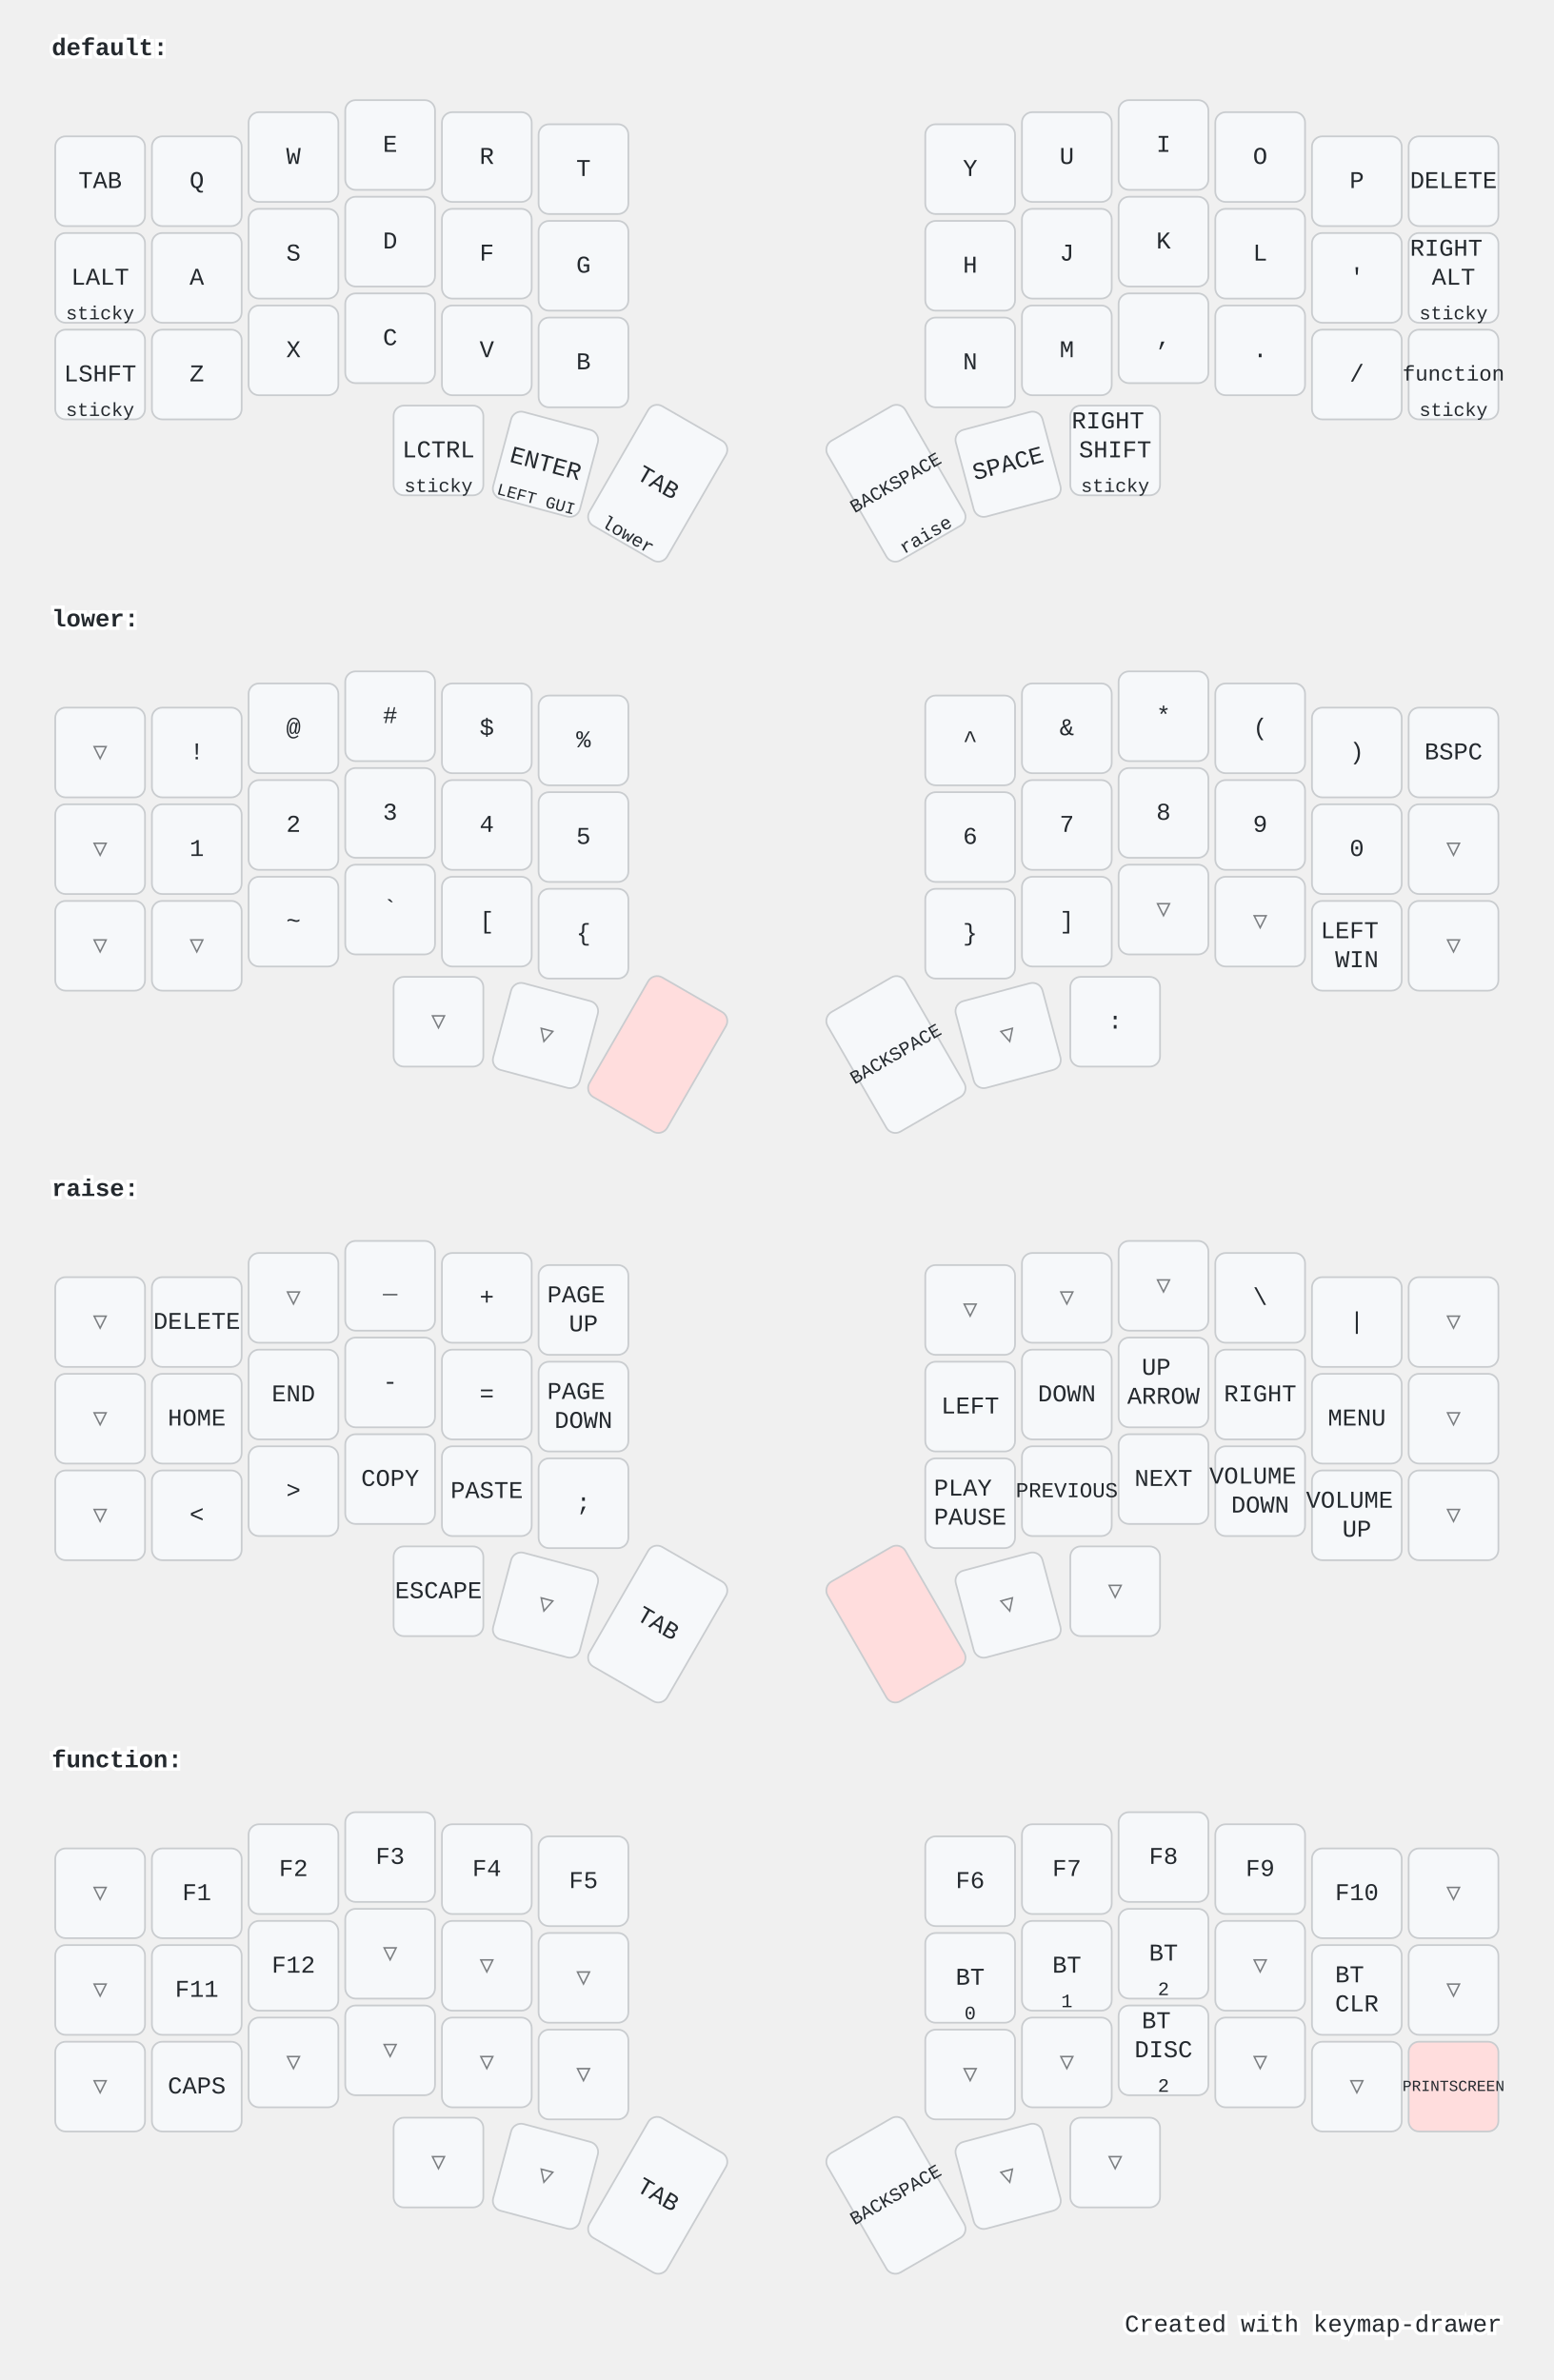
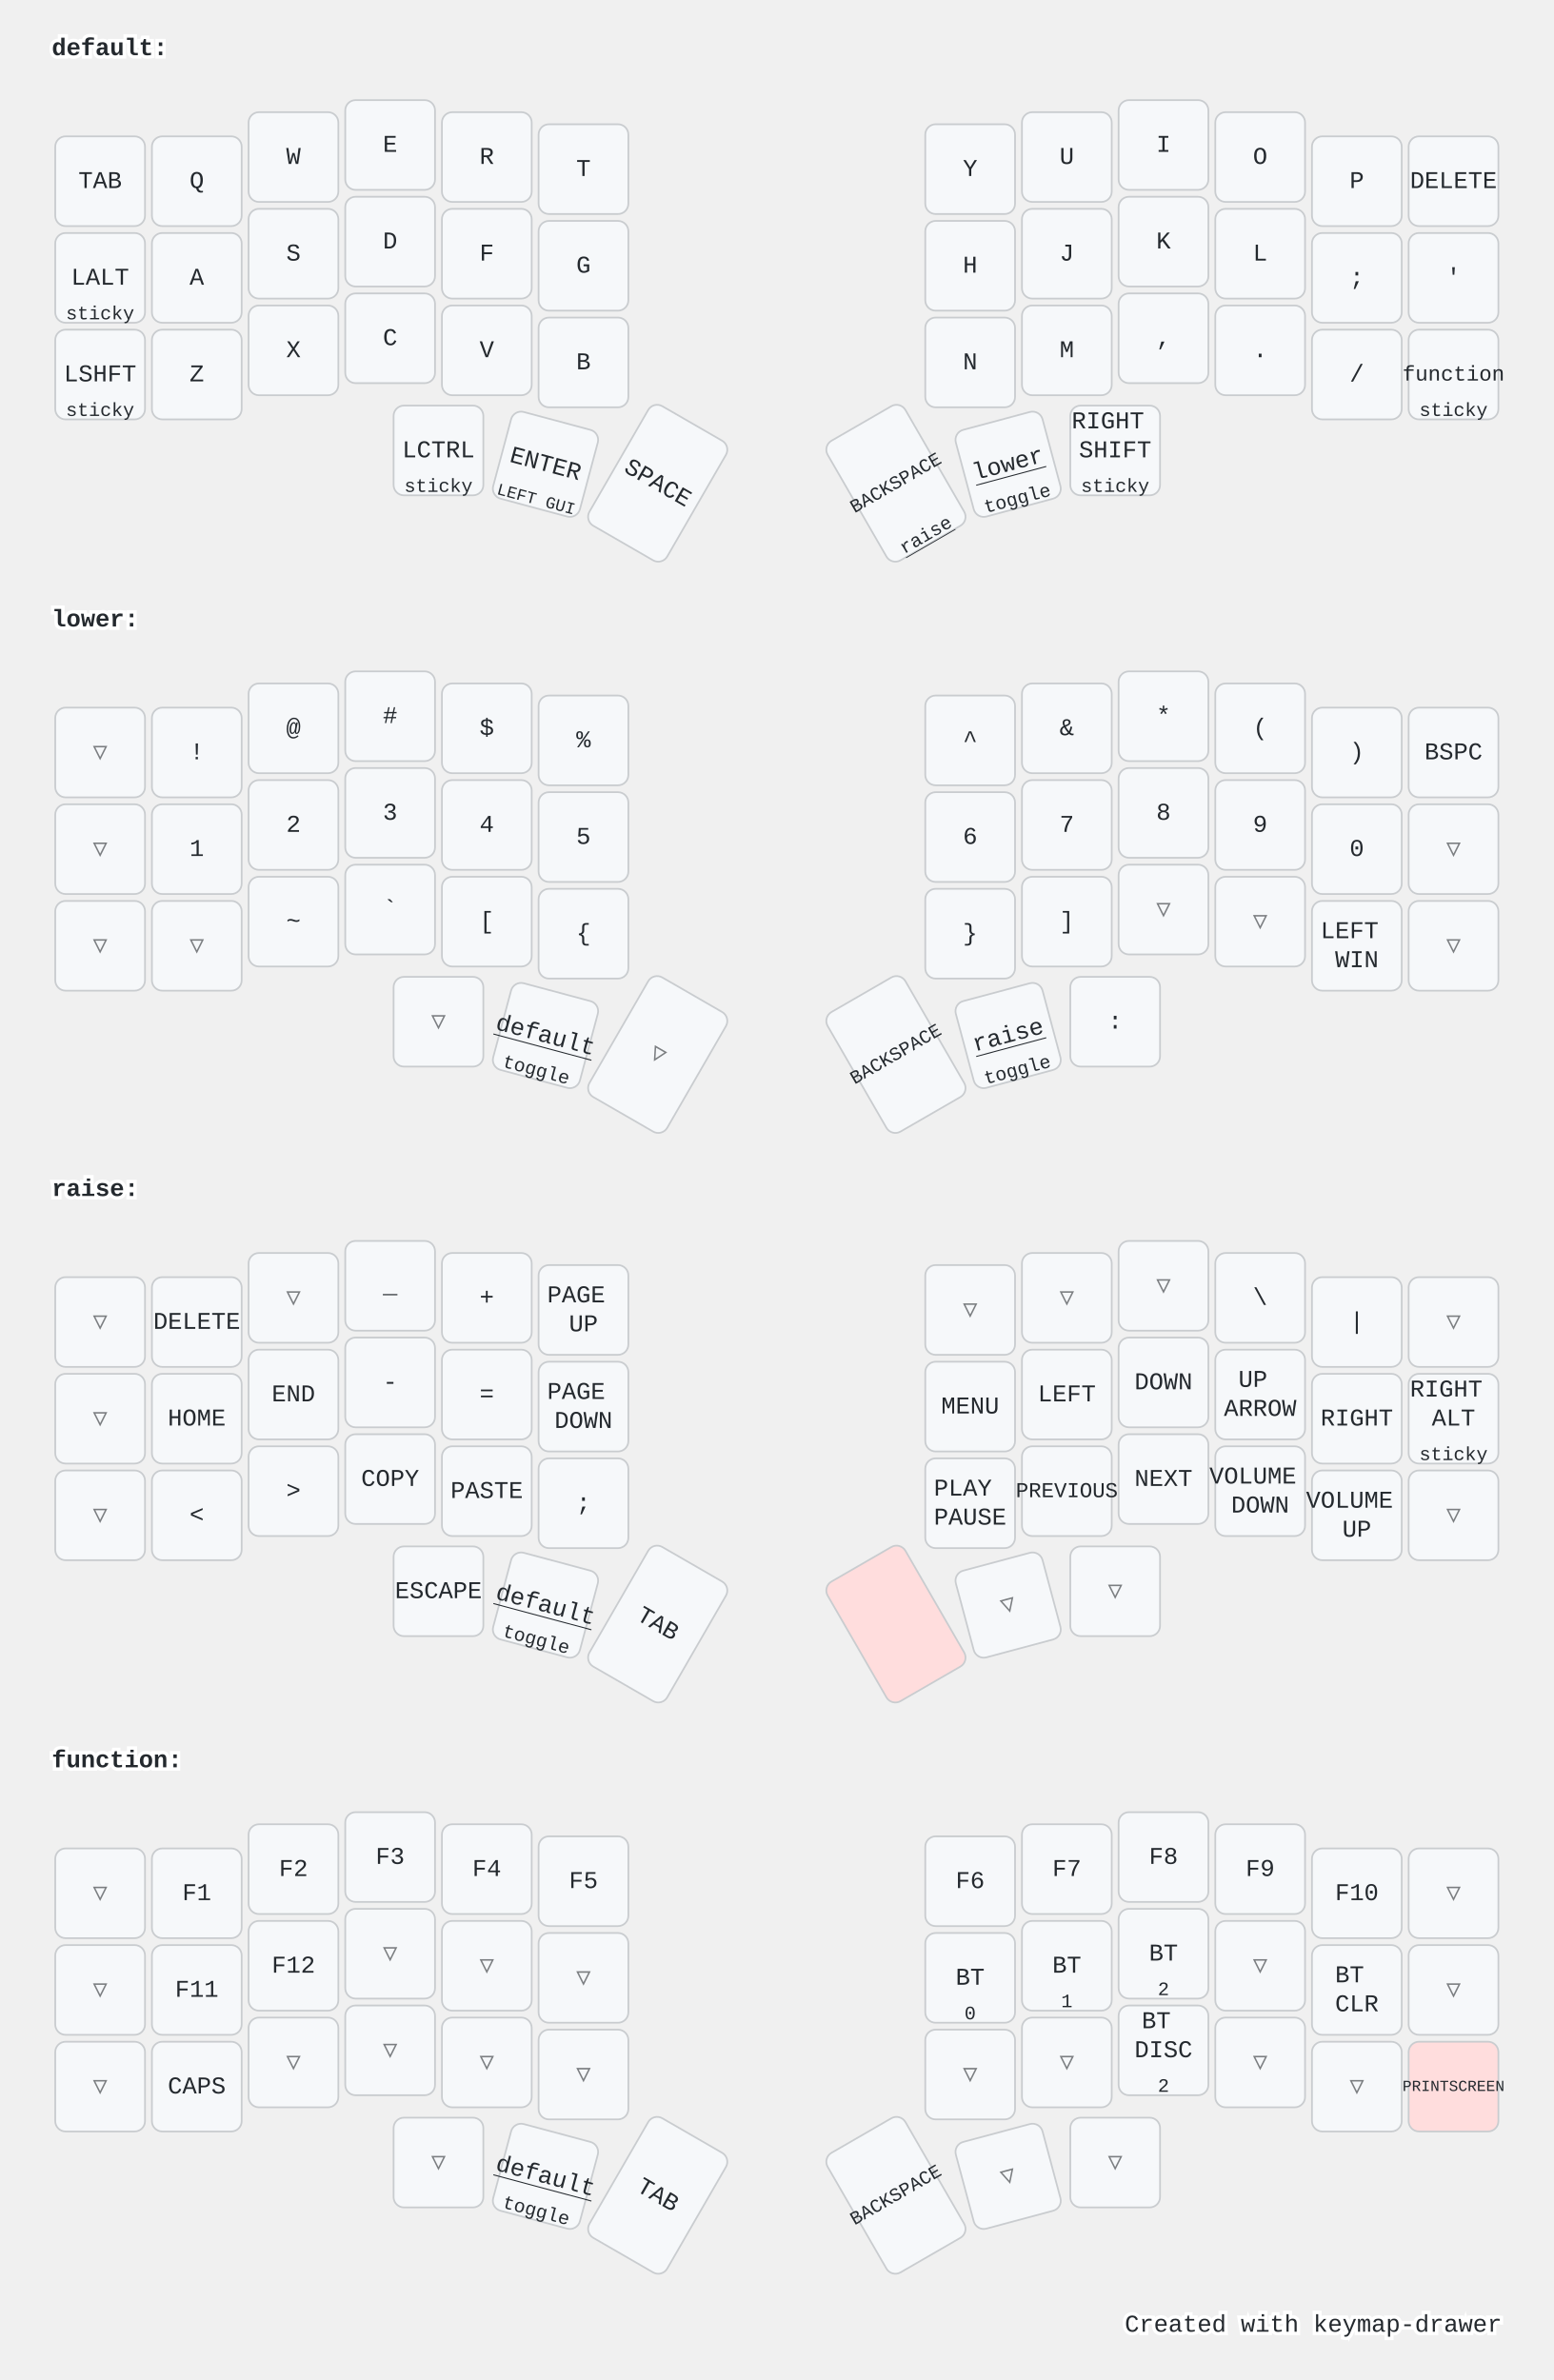
<svg xmlns="http://www.w3.org/2000/svg" width="900" height="1379" viewBox="0 0 900 1379" class="keymap">
  <style>/* inherit to force styles through use tags */
svg path {
    fill: inherit;
}

/* font and background color specifications */
svg.keymap {
    font-family: SFMono-Regular,Consolas,Liberation Mono,Menlo,monospace;
    font-size: 14px;
    font-kerning: normal;
    text-rendering: optimizeLegibility;
    fill: #24292e;
}

/* default key styling */
rect.key {
    fill: #f6f8fa;
}

rect.key, rect.combo {
    stroke: #c9cccf;
    stroke-width: 1;
}

/* default key side styling, only used is draw_key_sides is set */
rect.side {
    filter: brightness(90%);
}

/* color accent for combo boxes */
rect.combo, rect.combo-separate {
    fill: #cdf;
}

/* color accent for held keys */
rect.held, rect.combo.held {
    fill: #fdd;
}

/* color accent for ghost (optional) keys */
rect.ghost, rect.combo.ghost {
    stroke-dasharray: 4, 4;
    stroke-width: 2;
}

text {
    text-anchor: middle;
    dominant-baseline: middle;
}

/* styling for layer labels */
text.label {
    font-weight: bold;
    text-anchor: start;
    stroke: white;
    stroke-width: 4;
    paint-order: stroke;
}

/* styling for optional footer */
text.footer {
    text-anchor: end;
    dominant-baseline: auto;
    stroke: white;
    stroke-width: 4;
    paint-order: stroke;
}

- /* styling for combo tap, and key hold/shifted label text */
- text.combo, text.hold, text.shifted {
+ /* styling for combo tap, and key non-tap label text */
+ text.combo, text.hold, text.shifted, text.left, text.right {
    font-size: 11px;
}

text.hold {
    text-anchor: middle;
    dominant-baseline: auto;
}

text.shifted {
    text-anchor: middle;
    dominant-baseline: hanging;
}

+ text.left {
+     text-anchor: start;
+ }
+ 
+ text.right {
+     text-anchor: end;
+ }
+ 
+ text.layer-activator {
+     text-decoration: underline;
+ }
+ 
/* styling for hold/shifted label text in combo box */
- text.combo.hold, text.combo.shifted {
+ text.combo.hold, text.combo.shifted, text.combo.left, text.combo.right {
    font-size: 8px;
}

/* lighter symbol for transparent keys */
text.trans {
    fill: #7b7e81;
}

/* styling for combo dendrons */
path.combo {
    stroke-width: 1;
    stroke: gray;
    fill: none;
}

/* Start Tabler Icons Cleanup */
/* cannot use height/width with glyphs */
.icon-tabler &gt; path {
    fill: inherit;
    stroke: inherit;
    stroke-width: 2;
}
/* hide tabler's default box */
.icon-tabler &gt; path[stroke="none"][fill="none"] {
    visibility: hidden;
}
/* End Tabler Icons Cleanup */

@media (prefers-color-scheme: dark) {
svg.keymap { fill: #d1d6db; }
rect.key { fill: #3f4750; }
rect.key, rect.combo { stroke: #60666c; }
rect.combo, rect.combo-separate { fill: #1f3d7a; }
rect.held, rect.combo.held { fill: #854747; }
text.label, text.footer { stroke: black; }
text.trans { fill: #7e8184; }
path.combo { stroke: #7f7f7f; }

}</style>
  <g transform="translate(30, 0)" class="layer-default">
-     <text x="0" y="28" class="label">default:</text>
+     <text x="0" y="28" class="label" id="default">default:</text>
    <g transform="translate(0, 56)">
      <g transform="translate(28, 49)" class="key keypos-0">
        <rect rx="6" ry="6" x="-26" y="-26" width="52" height="52" class="key" />
        <text x="0" y="0" class="key tap">TAB</text>
      </g>
      <g transform="translate(84, 49)" class="key keypos-1">
        <rect rx="6" ry="6" x="-26" y="-26" width="52" height="52" class="key" />
        <text x="0" y="0" class="key tap">Q</text>
      </g>
      <g transform="translate(140, 35)" class="key keypos-2">
        <rect rx="6" ry="6" x="-26" y="-26" width="52" height="52" class="key" />
        <text x="0" y="0" class="key tap">W</text>
      </g>
      <g transform="translate(196, 28)" class="key keypos-3">
        <rect rx="6" ry="6" x="-26" y="-26" width="52" height="52" class="key" />
        <text x="0" y="0" class="key tap">E</text>
      </g>
      <g transform="translate(252, 35)" class="key keypos-4">
        <rect rx="6" ry="6" x="-26" y="-26" width="52" height="52" class="key" />
        <text x="0" y="0" class="key tap">R</text>
      </g>
      <g transform="translate(308, 42)" class="key keypos-5">
        <rect rx="6" ry="6" x="-26" y="-26" width="52" height="52" class="key" />
        <text x="0" y="0" class="key tap">T</text>
      </g>
      <g transform="translate(532, 42)" class="key keypos-6">
        <rect rx="6" ry="6" x="-26" y="-26" width="52" height="52" class="key" />
        <text x="0" y="0" class="key tap">Y</text>
      </g>
      <g transform="translate(588, 35)" class="key keypos-7">
        <rect rx="6" ry="6" x="-26" y="-26" width="52" height="52" class="key" />
        <text x="0" y="0" class="key tap">U</text>
      </g>
      <g transform="translate(644, 28)" class="key keypos-8">
        <rect rx="6" ry="6" x="-26" y="-26" width="52" height="52" class="key" />
        <text x="0" y="0" class="key tap">I</text>
      </g>
      <g transform="translate(700, 35)" class="key keypos-9">
        <rect rx="6" ry="6" x="-26" y="-26" width="52" height="52" class="key" />
        <text x="0" y="0" class="key tap">O</text>
      </g>
      <g transform="translate(756, 49)" class="key keypos-10">
        <rect rx="6" ry="6" x="-26" y="-26" width="52" height="52" class="key" />
        <text x="0" y="0" class="key tap">P</text>
      </g>
      <g transform="translate(812, 49)" class="key keypos-11">
        <rect rx="6" ry="6" x="-26" y="-26" width="52" height="52" class="key" />
        <text x="0" y="0" class="key tap">DELETE</text>
      </g>
      <g transform="translate(28, 105)" class="key keypos-12">
        <rect rx="6" ry="6" x="-26" y="-26" width="52" height="52" class="key" />
        <text x="0" y="0" class="key tap">LALT</text>
        <text x="0" y="24" class="key hold">sticky</text>
      </g>
      <g transform="translate(84, 105)" class="key keypos-13">
        <rect rx="6" ry="6" x="-26" y="-26" width="52" height="52" class="key" />
        <text x="0" y="0" class="key tap">A</text>
      </g>
      <g transform="translate(140, 91)" class="key keypos-14">
        <rect rx="6" ry="6" x="-26" y="-26" width="52" height="52" class="key" />
        <text x="0" y="0" class="key tap">S</text>
      </g>
      <g transform="translate(196, 84)" class="key keypos-15">
        <rect rx="6" ry="6" x="-26" y="-26" width="52" height="52" class="key" />
        <text x="0" y="0" class="key tap">D</text>
      </g>
      <g transform="translate(252, 91)" class="key keypos-16">
        <rect rx="6" ry="6" x="-26" y="-26" width="52" height="52" class="key" />
        <text x="0" y="0" class="key tap">F</text>
      </g>
      <g transform="translate(308, 98)" class="key keypos-17">
        <rect rx="6" ry="6" x="-26" y="-26" width="52" height="52" class="key" />
        <text x="0" y="0" class="key tap">G</text>
      </g>
      <g transform="translate(532, 98)" class="key keypos-18">
        <rect rx="6" ry="6" x="-26" y="-26" width="52" height="52" class="key" />
        <text x="0" y="0" class="key tap">H</text>
      </g>
      <g transform="translate(588, 91)" class="key keypos-19">
        <rect rx="6" ry="6" x="-26" y="-26" width="52" height="52" class="key" />
        <text x="0" y="0" class="key tap">J</text>
      </g>
      <g transform="translate(644, 84)" class="key keypos-20">
        <rect rx="6" ry="6" x="-26" y="-26" width="52" height="52" class="key" />
        <text x="0" y="0" class="key tap">K</text>
      </g>
      <g transform="translate(700, 91)" class="key keypos-21">
        <rect rx="6" ry="6" x="-26" y="-26" width="52" height="52" class="key" />
        <text x="0" y="0" class="key tap">L</text>
      </g>
      <g transform="translate(756, 105)" class="key keypos-22">
        <rect rx="6" ry="6" x="-26" y="-26" width="52" height="52" class="key" />
+         <text x="0" y="0" class="key tap">;</text>
+       </g>
+       <g transform="translate(812, 105)" class="key keypos-23">
+         <rect rx="6" ry="6" x="-26" y="-26" width="52" height="52" class="key" />
        <text x="0" y="0" class="key tap">'</text>
-       </g>
-       <g transform="translate(812, 105)" class="key keypos-23">
-         <rect rx="6" ry="6" x="-26" y="-26" width="52" height="52" class="key" />
-         <text x="0" y="0" class="key tap">
-           <tspan x="0" dy="-1.2em">RIGHT</tspan>
-           <tspan x="0" dy="1.2em">ALT</tspan>
-         </text>
-         <text x="0" y="24" class="key hold">sticky</text>
      </g>
      <g transform="translate(28, 161)" class="key keypos-24">
        <rect rx="6" ry="6" x="-26" y="-26" width="52" height="52" class="key" />
        <text x="0" y="0" class="key tap">LSHFT</text>
        <text x="0" y="24" class="key hold">sticky</text>
      </g>
      <g transform="translate(84, 161)" class="key keypos-25">
        <rect rx="6" ry="6" x="-26" y="-26" width="52" height="52" class="key" />
        <text x="0" y="0" class="key tap">Z</text>
      </g>
      <g transform="translate(140, 147)" class="key keypos-26">
        <rect rx="6" ry="6" x="-26" y="-26" width="52" height="52" class="key" />
        <text x="0" y="0" class="key tap">X</text>
      </g>
      <g transform="translate(196, 140)" class="key keypos-27">
        <rect rx="6" ry="6" x="-26" y="-26" width="52" height="52" class="key" />
        <text x="0" y="0" class="key tap">C</text>
      </g>
      <g transform="translate(252, 147)" class="key keypos-28">
        <rect rx="6" ry="6" x="-26" y="-26" width="52" height="52" class="key" />
        <text x="0" y="0" class="key tap">V</text>
      </g>
      <g transform="translate(308, 154)" class="key keypos-29">
        <rect rx="6" ry="6" x="-26" y="-26" width="52" height="52" class="key" />
        <text x="0" y="0" class="key tap">B</text>
      </g>
      <g transform="translate(532, 154)" class="key keypos-30">
        <rect rx="6" ry="6" x="-26" y="-26" width="52" height="52" class="key" />
        <text x="0" y="0" class="key tap">N</text>
      </g>
      <g transform="translate(588, 147)" class="key keypos-31">
        <rect rx="6" ry="6" x="-26" y="-26" width="52" height="52" class="key" />
        <text x="0" y="0" class="key tap">M</text>
      </g>
      <g transform="translate(644, 140)" class="key keypos-32">
        <rect rx="6" ry="6" x="-26" y="-26" width="52" height="52" class="key" />
        <text x="0" y="0" class="key tap">,</text>
      </g>
      <g transform="translate(700, 147)" class="key keypos-33">
        <rect rx="6" ry="6" x="-26" y="-26" width="52" height="52" class="key" />
        <text x="0" y="0" class="key tap">.</text>
      </g>
      <g transform="translate(756, 161)" class="key keypos-34">
        <rect rx="6" ry="6" x="-26" y="-26" width="52" height="52" class="key" />
        <text x="0" y="0" class="key tap">/</text>
      </g>
      <g transform="translate(812, 161)" class="key keypos-35">
        <rect rx="6" ry="6" x="-26" y="-26" width="52" height="52" class="key" />
-         <text x="0" y="0" class="key tap">
-           <tspan style="font-size: 88%">function</tspan>
-         </text>
+         <a href="#function">
+           <text x="0" y="0" class="key tap layer-activator">
+             <tspan style="font-size: 88%">function</tspan>
+           </text>
+         </a>
        <text x="0" y="24" class="key hold">sticky</text>
      </g>
      <g transform="translate(224, 205)" class="key keypos-36">
        <rect rx="6" ry="6" x="-26" y="-26" width="52" height="52" class="key" />
        <text x="0" y="0" class="key tap">LCTRL</text>
        <text x="0" y="24" class="key hold">sticky</text>
      </g>
      <g transform="translate(286, 213) rotate(15.0)" class="key keypos-37">
        <rect rx="6" ry="6" x="-26" y="-26" width="52" height="52" class="key" />
        <text x="0" y="0" class="key tap">ENTER</text>
        <text x="0" y="24" class="key hold">
          <tspan style="font-size: 88%">LEFT GUI</tspan>
        </text>
      </g>
      <g transform="translate(351, 224) rotate(30.0)" class="key keypos-38">
        <rect rx="6" ry="6" x="-26" y="-40" width="52" height="80" class="key" />
-         <text x="0" y="0" class="key tap">TAB</text>
-         <text x="0" y="38" class="key hold">lower</text>
+         <text x="0" y="0" class="key tap">SPACE</text>
      </g>
      <g transform="translate(489, 224) rotate(-30.0)" class="key keypos-39">
        <rect rx="6" ry="6" x="-26" y="-40" width="52" height="80" class="key" />
        <text x="0" y="0" class="key tap">
          <tspan style="font-size: 78%">BACKSPACE</tspan>
        </text>
-         <text x="0" y="38" class="key hold">raise</text>
+         <a href="#raise">
+           <text x="0" y="38" class="key hold layer-activator">raise</text>
+         </a>
      </g>
      <g transform="translate(554, 213) rotate(-15.0)" class="key keypos-40">
        <rect rx="6" ry="6" x="-26" y="-26" width="52" height="52" class="key" />
-         <text x="0" y="0" class="key tap">SPACE</text>
+         <a href="#lower">
+           <text x="0" y="0" class="key tap layer-activator">lower</text>
+         </a>
+         <text x="0" y="24" class="key hold">toggle</text>
      </g>
      <g transform="translate(616, 205)" class="key keypos-41">
        <rect rx="6" ry="6" x="-26" y="-26" width="52" height="52" class="key" />
        <text x="0" y="0" class="key tap">
          <tspan x="0" dy="-1.2em">RIGHT</tspan>
          <tspan x="0" dy="1.2em">SHIFT</tspan>
        </text>
        <text x="0" y="24" class="key hold">sticky</text>
      </g>
    </g>
  </g>
  <g transform="translate(30, 331)" class="layer-lower">
-     <text x="0" y="28" class="label">lower:</text>
+     <text x="0" y="28" class="label" id="lower">lower:</text>
    <g transform="translate(0, 56)">
      <g transform="translate(28, 49)" class="key trans keypos-0">
        <rect rx="6" ry="6" x="-26" y="-26" width="52" height="52" class="key trans" />
        <text x="0" y="0" class="key trans tap">▽</text>
      </g>
      <g transform="translate(84, 49)" class="key keypos-1">
        <rect rx="6" ry="6" x="-26" y="-26" width="52" height="52" class="key" />
        <text x="0" y="0" class="key tap">!</text>
      </g>
      <g transform="translate(140, 35)" class="key keypos-2">
        <rect rx="6" ry="6" x="-26" y="-26" width="52" height="52" class="key" />
        <text x="0" y="0" class="key tap">@</text>
      </g>
      <g transform="translate(196, 28)" class="key keypos-3">
        <rect rx="6" ry="6" x="-26" y="-26" width="52" height="52" class="key" />
        <text x="0" y="0" class="key tap">#</text>
      </g>
      <g transform="translate(252, 35)" class="key keypos-4">
        <rect rx="6" ry="6" x="-26" y="-26" width="52" height="52" class="key" />
        <text x="0" y="0" class="key tap">$</text>
      </g>
      <g transform="translate(308, 42)" class="key keypos-5">
        <rect rx="6" ry="6" x="-26" y="-26" width="52" height="52" class="key" />
        <text x="0" y="0" class="key tap">%</text>
      </g>
      <g transform="translate(532, 42)" class="key keypos-6">
        <rect rx="6" ry="6" x="-26" y="-26" width="52" height="52" class="key" />
        <text x="0" y="0" class="key tap">^</text>
      </g>
      <g transform="translate(588, 35)" class="key keypos-7">
        <rect rx="6" ry="6" x="-26" y="-26" width="52" height="52" class="key" />
        <text x="0" y="0" class="key tap">&amp;</text>
      </g>
      <g transform="translate(644, 28)" class="key keypos-8">
        <rect rx="6" ry="6" x="-26" y="-26" width="52" height="52" class="key" />
        <text x="0" y="0" class="key tap">*</text>
      </g>
      <g transform="translate(700, 35)" class="key keypos-9">
        <rect rx="6" ry="6" x="-26" y="-26" width="52" height="52" class="key" />
        <text x="0" y="0" class="key tap">(</text>
      </g>
      <g transform="translate(756, 49)" class="key keypos-10">
        <rect rx="6" ry="6" x="-26" y="-26" width="52" height="52" class="key" />
        <text x="0" y="0" class="key tap">)</text>
      </g>
      <g transform="translate(812, 49)" class="key keypos-11">
        <rect rx="6" ry="6" x="-26" y="-26" width="52" height="52" class="key" />
        <text x="0" y="0" class="key tap">BSPC</text>
      </g>
      <g transform="translate(28, 105)" class="key trans keypos-12">
        <rect rx="6" ry="6" x="-26" y="-26" width="52" height="52" class="key trans" />
        <text x="0" y="0" class="key trans tap">▽</text>
      </g>
      <g transform="translate(84, 105)" class="key keypos-13">
        <rect rx="6" ry="6" x="-26" y="-26" width="52" height="52" class="key" />
        <text x="0" y="0" class="key tap">1</text>
      </g>
      <g transform="translate(140, 91)" class="key keypos-14">
        <rect rx="6" ry="6" x="-26" y="-26" width="52" height="52" class="key" />
        <text x="0" y="0" class="key tap">2</text>
      </g>
      <g transform="translate(196, 84)" class="key keypos-15">
        <rect rx="6" ry="6" x="-26" y="-26" width="52" height="52" class="key" />
        <text x="0" y="0" class="key tap">3</text>
      </g>
      <g transform="translate(252, 91)" class="key keypos-16">
        <rect rx="6" ry="6" x="-26" y="-26" width="52" height="52" class="key" />
        <text x="0" y="0" class="key tap">4</text>
      </g>
      <g transform="translate(308, 98)" class="key keypos-17">
        <rect rx="6" ry="6" x="-26" y="-26" width="52" height="52" class="key" />
        <text x="0" y="0" class="key tap">5</text>
      </g>
      <g transform="translate(532, 98)" class="key keypos-18">
        <rect rx="6" ry="6" x="-26" y="-26" width="52" height="52" class="key" />
        <text x="0" y="0" class="key tap">6</text>
      </g>
      <g transform="translate(588, 91)" class="key keypos-19">
        <rect rx="6" ry="6" x="-26" y="-26" width="52" height="52" class="key" />
        <text x="0" y="0" class="key tap">7</text>
      </g>
      <g transform="translate(644, 84)" class="key keypos-20">
        <rect rx="6" ry="6" x="-26" y="-26" width="52" height="52" class="key" />
        <text x="0" y="0" class="key tap">8</text>
      </g>
      <g transform="translate(700, 91)" class="key keypos-21">
        <rect rx="6" ry="6" x="-26" y="-26" width="52" height="52" class="key" />
        <text x="0" y="0" class="key tap">9</text>
      </g>
      <g transform="translate(756, 105)" class="key keypos-22">
        <rect rx="6" ry="6" x="-26" y="-26" width="52" height="52" class="key" />
        <text x="0" y="0" class="key tap">0</text>
      </g>
      <g transform="translate(812, 105)" class="key trans keypos-23">
        <rect rx="6" ry="6" x="-26" y="-26" width="52" height="52" class="key trans" />
        <text x="0" y="0" class="key trans tap">▽</text>
      </g>
      <g transform="translate(28, 161)" class="key trans keypos-24">
        <rect rx="6" ry="6" x="-26" y="-26" width="52" height="52" class="key trans" />
        <text x="0" y="0" class="key trans tap">▽</text>
      </g>
      <g transform="translate(84, 161)" class="key trans keypos-25">
        <rect rx="6" ry="6" x="-26" y="-26" width="52" height="52" class="key trans" />
        <text x="0" y="0" class="key trans tap">▽</text>
      </g>
      <g transform="translate(140, 147)" class="key keypos-26">
        <rect rx="6" ry="6" x="-26" y="-26" width="52" height="52" class="key" />
        <text x="0" y="0" class="key tap">~</text>
      </g>
      <g transform="translate(196, 140)" class="key keypos-27">
        <rect rx="6" ry="6" x="-26" y="-26" width="52" height="52" class="key" />
        <text x="0" y="0" class="key tap">`</text>
      </g>
      <g transform="translate(252, 147)" class="key keypos-28">
        <rect rx="6" ry="6" x="-26" y="-26" width="52" height="52" class="key" />
        <text x="0" y="0" class="key tap">[</text>
      </g>
      <g transform="translate(308, 154)" class="key keypos-29">
        <rect rx="6" ry="6" x="-26" y="-26" width="52" height="52" class="key" />
        <text x="0" y="0" class="key tap">{</text>
      </g>
      <g transform="translate(532, 154)" class="key keypos-30">
        <rect rx="6" ry="6" x="-26" y="-26" width="52" height="52" class="key" />
        <text x="0" y="0" class="key tap">}</text>
      </g>
      <g transform="translate(588, 147)" class="key keypos-31">
        <rect rx="6" ry="6" x="-26" y="-26" width="52" height="52" class="key" />
        <text x="0" y="0" class="key tap">]</text>
      </g>
      <g transform="translate(644, 140)" class="key trans keypos-32">
        <rect rx="6" ry="6" x="-26" y="-26" width="52" height="52" class="key trans" />
        <text x="0" y="0" class="key trans tap">▽</text>
      </g>
      <g transform="translate(700, 147)" class="key trans keypos-33">
        <rect rx="6" ry="6" x="-26" y="-26" width="52" height="52" class="key trans" />
        <text x="0" y="0" class="key trans tap">▽</text>
      </g>
      <g transform="translate(756, 161)" class="key keypos-34">
        <rect rx="6" ry="6" x="-26" y="-26" width="52" height="52" class="key" />
        <text x="0" y="0" class="key tap">
          <tspan x="0" dy="-0.6em">LEFT</tspan>
          <tspan x="0" dy="1.2em">WIN</tspan>
        </text>
      </g>
      <g transform="translate(812, 161)" class="key trans keypos-35">
        <rect rx="6" ry="6" x="-26" y="-26" width="52" height="52" class="key trans" />
        <text x="0" y="0" class="key trans tap">▽</text>
      </g>
      <g transform="translate(224, 205)" class="key trans keypos-36">
        <rect rx="6" ry="6" x="-26" y="-26" width="52" height="52" class="key trans" />
        <text x="0" y="0" class="key trans tap">▽</text>
      </g>
-       <g transform="translate(286, 213) rotate(15.0)" class="key trans keypos-37">
-         <rect rx="6" ry="6" x="-26" y="-26" width="52" height="52" class="key trans" />
-         <text x="0" y="0" class="key trans tap">▽</text>
-       </g>
-       <g transform="translate(351, 224) rotate(30.0)" class="key held keypos-38">
-         <rect rx="6" ry="6" x="-26" y="-40" width="52" height="80" class="key held" />
+       <g transform="translate(286, 213) rotate(15.0)" class="key keypos-37">
+         <rect rx="6" ry="6" x="-26" y="-26" width="52" height="52" class="key" />
+         <a href="#default">
+           <text x="0" y="0" class="key tap layer-activator">default</text>
+         </a>
+         <text x="0" y="24" class="key hold">toggle</text>
+       </g>
+       <g transform="translate(351, 224) rotate(30.0)" class="key trans keypos-38">
+         <rect rx="6" ry="6" x="-26" y="-40" width="52" height="80" class="key trans" />
+         <text x="0" y="0" class="key trans tap">▽</text>
      </g>
      <g transform="translate(489, 224) rotate(-30.0)" class="key keypos-39">
        <rect rx="6" ry="6" x="-26" y="-40" width="52" height="80" class="key" />
        <text x="0" y="0" class="key tap">
          <tspan style="font-size: 78%">BACKSPACE</tspan>
        </text>
      </g>
-       <g transform="translate(554, 213) rotate(-15.0)" class="key trans keypos-40">
-         <rect rx="6" ry="6" x="-26" y="-26" width="52" height="52" class="key trans" />
-         <text x="0" y="0" class="key trans tap">▽</text>
+       <g transform="translate(554, 213) rotate(-15.0)" class="key keypos-40">
+         <rect rx="6" ry="6" x="-26" y="-26" width="52" height="52" class="key" />
+         <a href="#raise">
+           <text x="0" y="0" class="key tap layer-activator">raise</text>
+         </a>
+         <text x="0" y="24" class="key hold">toggle</text>
      </g>
      <g transform="translate(616, 205)" class="key keypos-41">
        <rect rx="6" ry="6" x="-26" y="-26" width="52" height="52" class="key" />
        <text x="0" y="0" class="key tap">:</text>
      </g>
    </g>
  </g>
  <g transform="translate(30, 661)" class="layer-raise">
-     <text x="0" y="28" class="label">raise:</text>
+     <text x="0" y="28" class="label" id="raise">raise:</text>
    <g transform="translate(0, 56)">
      <g transform="translate(28, 49)" class="key trans keypos-0">
        <rect rx="6" ry="6" x="-26" y="-26" width="52" height="52" class="key trans" />
        <text x="0" y="0" class="key trans tap">▽</text>
      </g>
      <g transform="translate(84, 49)" class="key keypos-1">
        <rect rx="6" ry="6" x="-26" y="-26" width="52" height="52" class="key" />
        <text x="0" y="0" class="key tap">DELETE</text>
      </g>
      <g transform="translate(140, 35)" class="key trans keypos-2">
        <rect rx="6" ry="6" x="-26" y="-26" width="52" height="52" class="key trans" />
        <text x="0" y="0" class="key trans tap">▽</text>
      </g>
      <g transform="translate(196, 28)" class="key keypos-3">
        <rect rx="6" ry="6" x="-26" y="-26" width="52" height="52" class="key" />
        <text x="0" y="0" class="key tap">_</text>
      </g>
      <g transform="translate(252, 35)" class="key keypos-4">
        <rect rx="6" ry="6" x="-26" y="-26" width="52" height="52" class="key" />
        <text x="0" y="0" class="key tap">+</text>
      </g>
      <g transform="translate(308, 42)" class="key keypos-5">
        <rect rx="6" ry="6" x="-26" y="-26" width="52" height="52" class="key" />
        <text x="0" y="0" class="key tap">
          <tspan x="0" dy="-0.6em">PAGE</tspan>
          <tspan x="0" dy="1.2em">UP</tspan>
        </text>
      </g>
      <g transform="translate(532, 42)" class="key trans keypos-6">
        <rect rx="6" ry="6" x="-26" y="-26" width="52" height="52" class="key trans" />
        <text x="0" y="0" class="key trans tap">▽</text>
      </g>
      <g transform="translate(588, 35)" class="key trans keypos-7">
        <rect rx="6" ry="6" x="-26" y="-26" width="52" height="52" class="key trans" />
        <text x="0" y="0" class="key trans tap">▽</text>
      </g>
      <g transform="translate(644, 28)" class="key trans keypos-8">
        <rect rx="6" ry="6" x="-26" y="-26" width="52" height="52" class="key trans" />
        <text x="0" y="0" class="key trans tap">▽</text>
      </g>
      <g transform="translate(700, 35)" class="key keypos-9">
        <rect rx="6" ry="6" x="-26" y="-26" width="52" height="52" class="key" />
        <text x="0" y="0" class="key tap">\</text>
      </g>
      <g transform="translate(756, 49)" class="key keypos-10">
        <rect rx="6" ry="6" x="-26" y="-26" width="52" height="52" class="key" />
        <text x="0" y="0" class="key tap">|</text>
      </g>
      <g transform="translate(812, 49)" class="key trans keypos-11">
        <rect rx="6" ry="6" x="-26" y="-26" width="52" height="52" class="key trans" />
        <text x="0" y="0" class="key trans tap">▽</text>
      </g>
      <g transform="translate(28, 105)" class="key trans keypos-12">
        <rect rx="6" ry="6" x="-26" y="-26" width="52" height="52" class="key trans" />
        <text x="0" y="0" class="key trans tap">▽</text>
      </g>
      <g transform="translate(84, 105)" class="key keypos-13">
        <rect rx="6" ry="6" x="-26" y="-26" width="52" height="52" class="key" />
        <text x="0" y="0" class="key tap">HOME</text>
      </g>
      <g transform="translate(140, 91)" class="key keypos-14">
        <rect rx="6" ry="6" x="-26" y="-26" width="52" height="52" class="key" />
        <text x="0" y="0" class="key tap">END</text>
      </g>
      <g transform="translate(196, 84)" class="key keypos-15">
        <rect rx="6" ry="6" x="-26" y="-26" width="52" height="52" class="key" />
        <text x="0" y="0" class="key tap">-</text>
      </g>
      <g transform="translate(252, 91)" class="key keypos-16">
        <rect rx="6" ry="6" x="-26" y="-26" width="52" height="52" class="key" />
        <text x="0" y="0" class="key tap">=</text>
      </g>
      <g transform="translate(308, 98)" class="key keypos-17">
        <rect rx="6" ry="6" x="-26" y="-26" width="52" height="52" class="key" />
        <text x="0" y="0" class="key tap">
          <tspan x="0" dy="-0.6em">PAGE</tspan>
          <tspan x="0" dy="1.2em">DOWN</tspan>
        </text>
      </g>
      <g transform="translate(532, 98)" class="key keypos-18">
        <rect rx="6" ry="6" x="-26" y="-26" width="52" height="52" class="key" />
+         <text x="0" y="0" class="key tap">MENU</text>
+       </g>
+       <g transform="translate(588, 91)" class="key keypos-19">
+         <rect rx="6" ry="6" x="-26" y="-26" width="52" height="52" class="key" />
        <text x="0" y="0" class="key tap">LEFT</text>
      </g>
-       <g transform="translate(588, 91)" class="key keypos-19">
+       <g transform="translate(644, 84)" class="key keypos-20">
        <rect rx="6" ry="6" x="-26" y="-26" width="52" height="52" class="key" />
        <text x="0" y="0" class="key tap">DOWN</text>
      </g>
-       <g transform="translate(644, 84)" class="key keypos-20">
+       <g transform="translate(700, 91)" class="key keypos-21">
        <rect rx="6" ry="6" x="-26" y="-26" width="52" height="52" class="key" />
        <text x="0" y="0" class="key tap">
          <tspan x="0" dy="-0.6em">UP</tspan>
          <tspan x="0" dy="1.2em">ARROW</tspan>
        </text>
      </g>
-       <g transform="translate(700, 91)" class="key keypos-21">
+       <g transform="translate(756, 105)" class="key keypos-22">
        <rect rx="6" ry="6" x="-26" y="-26" width="52" height="52" class="key" />
        <text x="0" y="0" class="key tap">RIGHT</text>
      </g>
-       <g transform="translate(756, 105)" class="key keypos-22">
-         <rect rx="6" ry="6" x="-26" y="-26" width="52" height="52" class="key" />
-         <text x="0" y="0" class="key tap">MENU</text>
-       </g>
-       <g transform="translate(812, 105)" class="key trans keypos-23">
-         <rect rx="6" ry="6" x="-26" y="-26" width="52" height="52" class="key trans" />
-         <text x="0" y="0" class="key trans tap">▽</text>
+       <g transform="translate(812, 105)" class="key keypos-23">
+         <rect rx="6" ry="6" x="-26" y="-26" width="52" height="52" class="key" />
+         <text x="0" y="0" class="key tap">
+           <tspan x="0" dy="-1.2em">RIGHT</tspan>
+           <tspan x="0" dy="1.2em">ALT</tspan>
+         </text>
+         <text x="0" y="24" class="key hold">sticky</text>
      </g>
      <g transform="translate(28, 161)" class="key trans keypos-24">
        <rect rx="6" ry="6" x="-26" y="-26" width="52" height="52" class="key trans" />
        <text x="0" y="0" class="key trans tap">▽</text>
      </g>
      <g transform="translate(84, 161)" class="key keypos-25">
        <rect rx="6" ry="6" x="-26" y="-26" width="52" height="52" class="key" />
        <text x="0" y="0" class="key tap">&lt;</text>
      </g>
      <g transform="translate(140, 147)" class="key keypos-26">
        <rect rx="6" ry="6" x="-26" y="-26" width="52" height="52" class="key" />
        <text x="0" y="0" class="key tap">&gt;</text>
      </g>
      <g transform="translate(196, 140)" class="key keypos-27">
        <rect rx="6" ry="6" x="-26" y="-26" width="52" height="52" class="key" />
        <text x="0" y="0" class="key tap">COPY</text>
      </g>
      <g transform="translate(252, 147)" class="key keypos-28">
        <rect rx="6" ry="6" x="-26" y="-26" width="52" height="52" class="key" />
        <text x="0" y="0" class="key tap">PASTE</text>
      </g>
      <g transform="translate(308, 154)" class="key keypos-29">
        <rect rx="6" ry="6" x="-26" y="-26" width="52" height="52" class="key" />
        <text x="0" y="0" class="key tap">;</text>
      </g>
      <g transform="translate(532, 154)" class="key keypos-30">
        <rect rx="6" ry="6" x="-26" y="-26" width="52" height="52" class="key" />
        <text x="0" y="0" class="key tap">
          <tspan x="0" dy="-0.6em">PLAY</tspan>
          <tspan x="0" dy="1.2em">PAUSE</tspan>
        </text>
      </g>
      <g transform="translate(588, 147)" class="key keypos-31">
        <rect rx="6" ry="6" x="-26" y="-26" width="52" height="52" class="key" />
        <text x="0" y="0" class="key tap">
          <tspan style="font-size: 88%">PREVIOUS</tspan>
        </text>
      </g>
      <g transform="translate(644, 140)" class="key keypos-32">
        <rect rx="6" ry="6" x="-26" y="-26" width="52" height="52" class="key" />
        <text x="0" y="0" class="key tap">NEXT</text>
      </g>
      <g transform="translate(700, 147)" class="key keypos-33">
        <rect rx="6" ry="6" x="-26" y="-26" width="52" height="52" class="key" />
        <text x="0" y="0" class="key tap">
          <tspan x="0" dy="-0.6em">VOLUME</tspan>
          <tspan x="0" dy="1.2em">DOWN</tspan>
        </text>
      </g>
      <g transform="translate(756, 161)" class="key keypos-34">
        <rect rx="6" ry="6" x="-26" y="-26" width="52" height="52" class="key" />
        <text x="0" y="0" class="key tap">
          <tspan x="0" dy="-0.6em">VOLUME</tspan>
          <tspan x="0" dy="1.2em">UP</tspan>
        </text>
      </g>
      <g transform="translate(812, 161)" class="key trans keypos-35">
        <rect rx="6" ry="6" x="-26" y="-26" width="52" height="52" class="key trans" />
        <text x="0" y="0" class="key trans tap">▽</text>
      </g>
      <g transform="translate(224, 205)" class="key keypos-36">
        <rect rx="6" ry="6" x="-26" y="-26" width="52" height="52" class="key" />
        <text x="0" y="0" class="key tap">ESCAPE</text>
      </g>
-       <g transform="translate(286, 213) rotate(15.0)" class="key trans keypos-37">
-         <rect rx="6" ry="6" x="-26" y="-26" width="52" height="52" class="key trans" />
-         <text x="0" y="0" class="key trans tap">▽</text>
+       <g transform="translate(286, 213) rotate(15.0)" class="key keypos-37">
+         <rect rx="6" ry="6" x="-26" y="-26" width="52" height="52" class="key" />
+         <a href="#default">
+           <text x="0" y="0" class="key tap layer-activator">default</text>
+         </a>
+         <text x="0" y="24" class="key hold">toggle</text>
      </g>
      <g transform="translate(351, 224) rotate(30.0)" class="key keypos-38">
        <rect rx="6" ry="6" x="-26" y="-40" width="52" height="80" class="key" />
        <text x="0" y="0" class="key tap">TAB</text>
      </g>
      <g transform="translate(489, 224) rotate(-30.0)" class="key held keypos-39">
        <rect rx="6" ry="6" x="-26" y="-40" width="52" height="80" class="key held" />
      </g>
      <g transform="translate(554, 213) rotate(-15.0)" class="key trans keypos-40">
        <rect rx="6" ry="6" x="-26" y="-26" width="52" height="52" class="key trans" />
        <text x="0" y="0" class="key trans tap">▽</text>
      </g>
      <g transform="translate(616, 205)" class="key trans keypos-41">
        <rect rx="6" ry="6" x="-26" y="-26" width="52" height="52" class="key trans" />
        <text x="0" y="0" class="key trans tap">▽</text>
      </g>
    </g>
  </g>
  <g transform="translate(30, 992)" class="layer-function">
-     <text x="0" y="28" class="label">function:</text>
+     <text x="0" y="28" class="label" id="function">function:</text>
    <g transform="translate(0, 56)">
      <g transform="translate(28, 49)" class="key trans keypos-0">
        <rect rx="6" ry="6" x="-26" y="-26" width="52" height="52" class="key trans" />
        <text x="0" y="0" class="key trans tap">▽</text>
      </g>
      <g transform="translate(84, 49)" class="key keypos-1">
        <rect rx="6" ry="6" x="-26" y="-26" width="52" height="52" class="key" />
        <text x="0" y="0" class="key tap">F1</text>
      </g>
      <g transform="translate(140, 35)" class="key keypos-2">
        <rect rx="6" ry="6" x="-26" y="-26" width="52" height="52" class="key" />
        <text x="0" y="0" class="key tap">F2</text>
      </g>
      <g transform="translate(196, 28)" class="key keypos-3">
        <rect rx="6" ry="6" x="-26" y="-26" width="52" height="52" class="key" />
        <text x="0" y="0" class="key tap">F3</text>
      </g>
      <g transform="translate(252, 35)" class="key keypos-4">
        <rect rx="6" ry="6" x="-26" y="-26" width="52" height="52" class="key" />
        <text x="0" y="0" class="key tap">F4</text>
      </g>
      <g transform="translate(308, 42)" class="key keypos-5">
        <rect rx="6" ry="6" x="-26" y="-26" width="52" height="52" class="key" />
        <text x="0" y="0" class="key tap">F5</text>
      </g>
      <g transform="translate(532, 42)" class="key keypos-6">
        <rect rx="6" ry="6" x="-26" y="-26" width="52" height="52" class="key" />
        <text x="0" y="0" class="key tap">F6</text>
      </g>
      <g transform="translate(588, 35)" class="key keypos-7">
        <rect rx="6" ry="6" x="-26" y="-26" width="52" height="52" class="key" />
        <text x="0" y="0" class="key tap">F7</text>
      </g>
      <g transform="translate(644, 28)" class="key keypos-8">
        <rect rx="6" ry="6" x="-26" y="-26" width="52" height="52" class="key" />
        <text x="0" y="0" class="key tap">F8</text>
      </g>
      <g transform="translate(700, 35)" class="key keypos-9">
        <rect rx="6" ry="6" x="-26" y="-26" width="52" height="52" class="key" />
        <text x="0" y="0" class="key tap">F9</text>
      </g>
      <g transform="translate(756, 49)" class="key keypos-10">
        <rect rx="6" ry="6" x="-26" y="-26" width="52" height="52" class="key" />
        <text x="0" y="0" class="key tap">F10</text>
      </g>
      <g transform="translate(812, 49)" class="key trans keypos-11">
        <rect rx="6" ry="6" x="-26" y="-26" width="52" height="52" class="key trans" />
        <text x="0" y="0" class="key trans tap">▽</text>
      </g>
      <g transform="translate(28, 105)" class="key trans keypos-12">
        <rect rx="6" ry="6" x="-26" y="-26" width="52" height="52" class="key trans" />
        <text x="0" y="0" class="key trans tap">▽</text>
      </g>
      <g transform="translate(84, 105)" class="key keypos-13">
        <rect rx="6" ry="6" x="-26" y="-26" width="52" height="52" class="key" />
        <text x="0" y="0" class="key tap">F11</text>
      </g>
      <g transform="translate(140, 91)" class="key keypos-14">
        <rect rx="6" ry="6" x="-26" y="-26" width="52" height="52" class="key" />
        <text x="0" y="0" class="key tap">F12</text>
      </g>
      <g transform="translate(196, 84)" class="key trans keypos-15">
        <rect rx="6" ry="6" x="-26" y="-26" width="52" height="52" class="key trans" />
        <text x="0" y="0" class="key trans tap">▽</text>
      </g>
      <g transform="translate(252, 91)" class="key trans keypos-16">
        <rect rx="6" ry="6" x="-26" y="-26" width="52" height="52" class="key trans" />
        <text x="0" y="0" class="key trans tap">▽</text>
      </g>
      <g transform="translate(308, 98)" class="key trans keypos-17">
        <rect rx="6" ry="6" x="-26" y="-26" width="52" height="52" class="key trans" />
        <text x="0" y="0" class="key trans tap">▽</text>
      </g>
      <g transform="translate(532, 98)" class="key keypos-18">
        <rect rx="6" ry="6" x="-26" y="-26" width="52" height="52" class="key" />
        <text x="0" y="0" class="key tap">BT</text>
        <text x="0" y="24" class="key hold">0</text>
      </g>
      <g transform="translate(588, 91)" class="key keypos-19">
        <rect rx="6" ry="6" x="-26" y="-26" width="52" height="52" class="key" />
        <text x="0" y="0" class="key tap">BT</text>
        <text x="0" y="24" class="key hold">1</text>
      </g>
      <g transform="translate(644, 84)" class="key keypos-20">
        <rect rx="6" ry="6" x="-26" y="-26" width="52" height="52" class="key" />
        <text x="0" y="0" class="key tap">BT</text>
        <text x="0" y="24" class="key hold">2</text>
      </g>
      <g transform="translate(700, 91)" class="key trans keypos-21">
        <rect rx="6" ry="6" x="-26" y="-26" width="52" height="52" class="key trans" />
        <text x="0" y="0" class="key trans tap">▽</text>
      </g>
      <g transform="translate(756, 105)" class="key keypos-22">
        <rect rx="6" ry="6" x="-26" y="-26" width="52" height="52" class="key" />
        <text x="0" y="0" class="key tap">
          <tspan x="0" dy="-0.6em">BT</tspan>
          <tspan x="0" dy="1.2em">CLR</tspan>
        </text>
      </g>
      <g transform="translate(812, 105)" class="key trans keypos-23">
        <rect rx="6" ry="6" x="-26" y="-26" width="52" height="52" class="key trans" />
        <text x="0" y="0" class="key trans tap">▽</text>
      </g>
      <g transform="translate(28, 161)" class="key trans keypos-24">
        <rect rx="6" ry="6" x="-26" y="-26" width="52" height="52" class="key trans" />
        <text x="0" y="0" class="key trans tap">▽</text>
      </g>
      <g transform="translate(84, 161)" class="key keypos-25">
        <rect rx="6" ry="6" x="-26" y="-26" width="52" height="52" class="key" />
        <text x="0" y="0" class="key tap">CAPS</text>
      </g>
      <g transform="translate(140, 147)" class="key trans keypos-26">
        <rect rx="6" ry="6" x="-26" y="-26" width="52" height="52" class="key trans" />
        <text x="0" y="0" class="key trans tap">▽</text>
      </g>
      <g transform="translate(196, 140)" class="key trans keypos-27">
        <rect rx="6" ry="6" x="-26" y="-26" width="52" height="52" class="key trans" />
        <text x="0" y="0" class="key trans tap">▽</text>
      </g>
      <g transform="translate(252, 147)" class="key trans keypos-28">
        <rect rx="6" ry="6" x="-26" y="-26" width="52" height="52" class="key trans" />
        <text x="0" y="0" class="key trans tap">▽</text>
      </g>
      <g transform="translate(308, 154)" class="key trans keypos-29">
        <rect rx="6" ry="6" x="-26" y="-26" width="52" height="52" class="key trans" />
        <text x="0" y="0" class="key trans tap">▽</text>
      </g>
      <g transform="translate(532, 154)" class="key trans keypos-30">
        <rect rx="6" ry="6" x="-26" y="-26" width="52" height="52" class="key trans" />
        <text x="0" y="0" class="key trans tap">▽</text>
      </g>
      <g transform="translate(588, 147)" class="key trans keypos-31">
        <rect rx="6" ry="6" x="-26" y="-26" width="52" height="52" class="key trans" />
        <text x="0" y="0" class="key trans tap">▽</text>
      </g>
      <g transform="translate(644, 140)" class="key keypos-32">
        <rect rx="6" ry="6" x="-26" y="-26" width="52" height="52" class="key" />
        <text x="0" y="0" class="key tap">
          <tspan x="0" dy="-1.2em">BT</tspan>
          <tspan x="0" dy="1.2em">DISC</tspan>
        </text>
        <text x="0" y="24" class="key hold">2</text>
      </g>
      <g transform="translate(700, 147)" class="key trans keypos-33">
        <rect rx="6" ry="6" x="-26" y="-26" width="52" height="52" class="key trans" />
        <text x="0" y="0" class="key trans tap">▽</text>
      </g>
      <g transform="translate(756, 161)" class="key trans keypos-34">
        <rect rx="6" ry="6" x="-26" y="-26" width="52" height="52" class="key trans" />
        <text x="0" y="0" class="key trans tap">▽</text>
      </g>
      <g transform="translate(812, 161)" class="key held keypos-35">
        <rect rx="6" ry="6" x="-26" y="-26" width="52" height="52" class="key held" />
        <text x="0" y="0" class="key held tap">
          <tspan style="font-size: 64%">PRINTSCREEN</tspan>
        </text>
      </g>
      <g transform="translate(224, 205)" class="key trans keypos-36">
        <rect rx="6" ry="6" x="-26" y="-26" width="52" height="52" class="key trans" />
        <text x="0" y="0" class="key trans tap">▽</text>
      </g>
-       <g transform="translate(286, 213) rotate(15.0)" class="key trans keypos-37">
-         <rect rx="6" ry="6" x="-26" y="-26" width="52" height="52" class="key trans" />
-         <text x="0" y="0" class="key trans tap">▽</text>
+       <g transform="translate(286, 213) rotate(15.0)" class="key keypos-37">
+         <rect rx="6" ry="6" x="-26" y="-26" width="52" height="52" class="key" />
+         <a href="#default">
+           <text x="0" y="0" class="key tap layer-activator">default</text>
+         </a>
+         <text x="0" y="24" class="key hold">toggle</text>
      </g>
      <g transform="translate(351, 224) rotate(30.0)" class="key keypos-38">
        <rect rx="6" ry="6" x="-26" y="-40" width="52" height="80" class="key" />
        <text x="0" y="0" class="key tap">TAB</text>
      </g>
      <g transform="translate(489, 224) rotate(-30.0)" class="key keypos-39">
        <rect rx="6" ry="6" x="-26" y="-40" width="52" height="80" class="key" />
        <text x="0" y="0" class="key tap">
          <tspan style="font-size: 78%">BACKSPACE</tspan>
        </text>
      </g>
      <g transform="translate(554, 213) rotate(-15.0)" class="key trans keypos-40">
        <rect rx="6" ry="6" x="-26" y="-26" width="52" height="52" class="key trans" />
        <text x="0" y="0" class="key trans tap">▽</text>
      </g>
      <g transform="translate(616, 205)" class="key trans keypos-41">
        <rect rx="6" ry="6" x="-26" y="-26" width="52" height="52" class="key trans" />
        <text x="0" y="0" class="key trans tap">▽</text>
      </g>
    </g>
  </g>
  <text x="870.0" y="1351.0" class="footer">Created with <a href="https://github.com/caksoylar/keymap-drawer">keymap-drawer</a>
  </text>
</svg>
